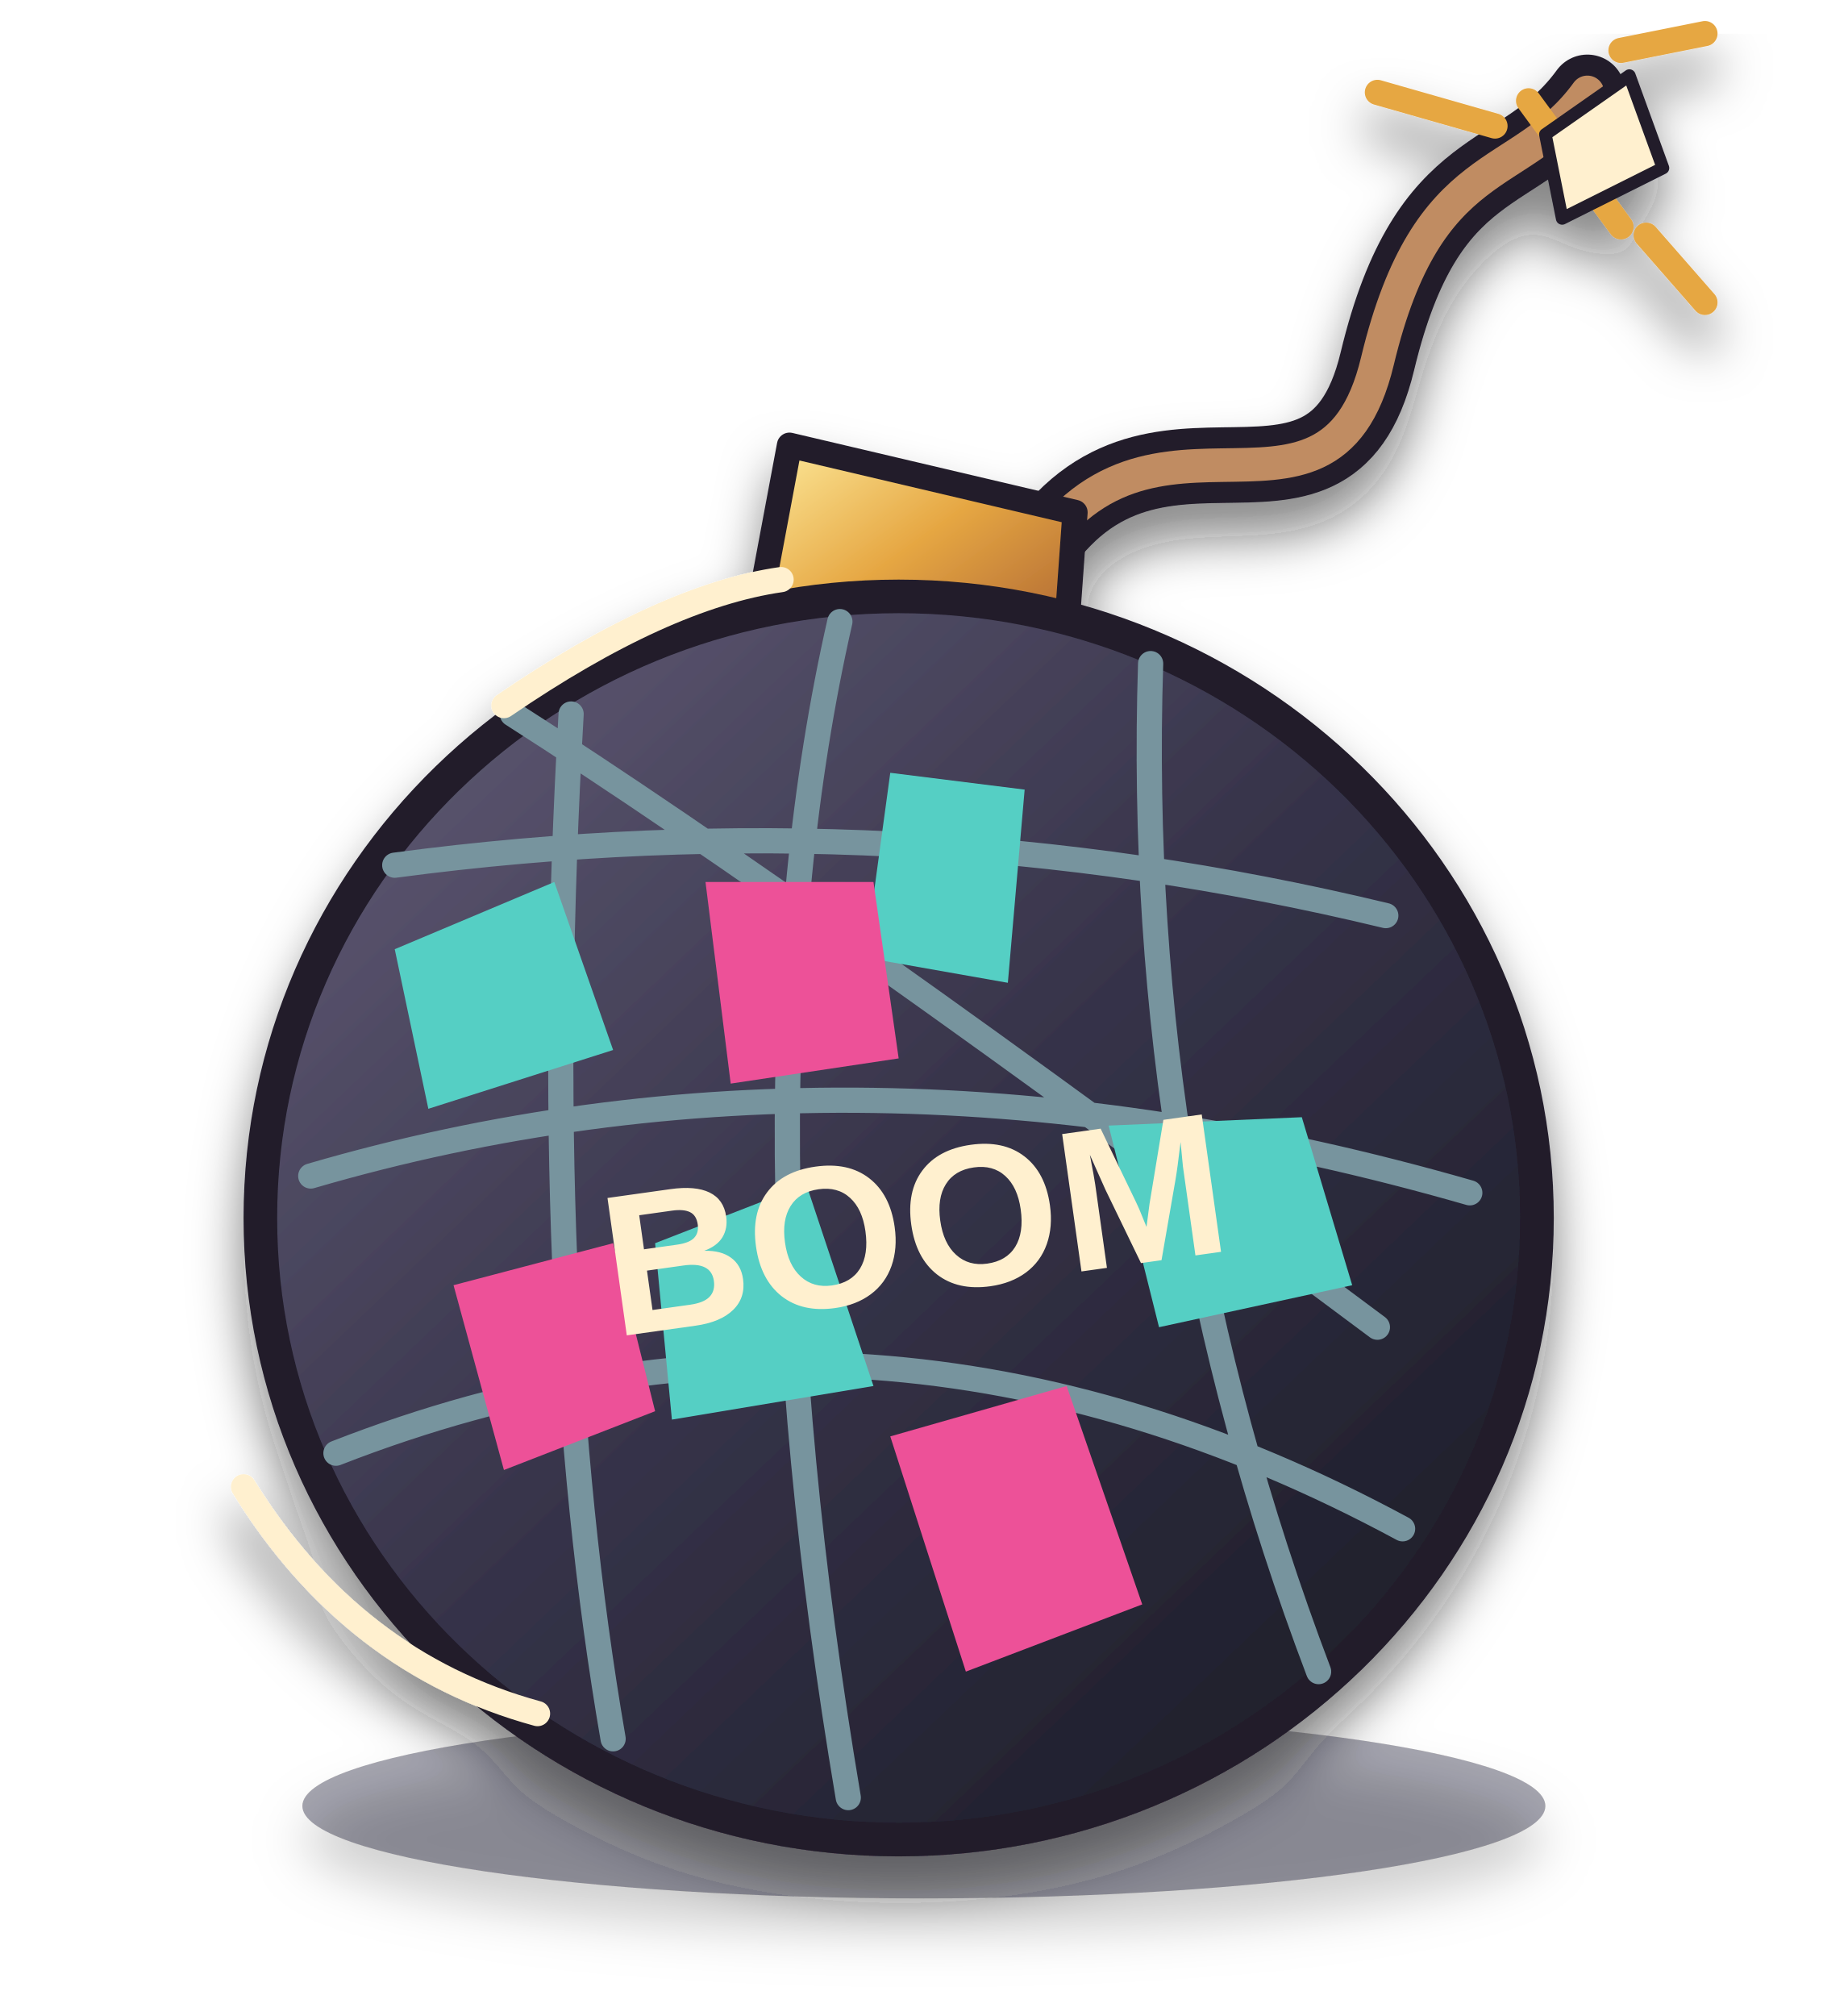
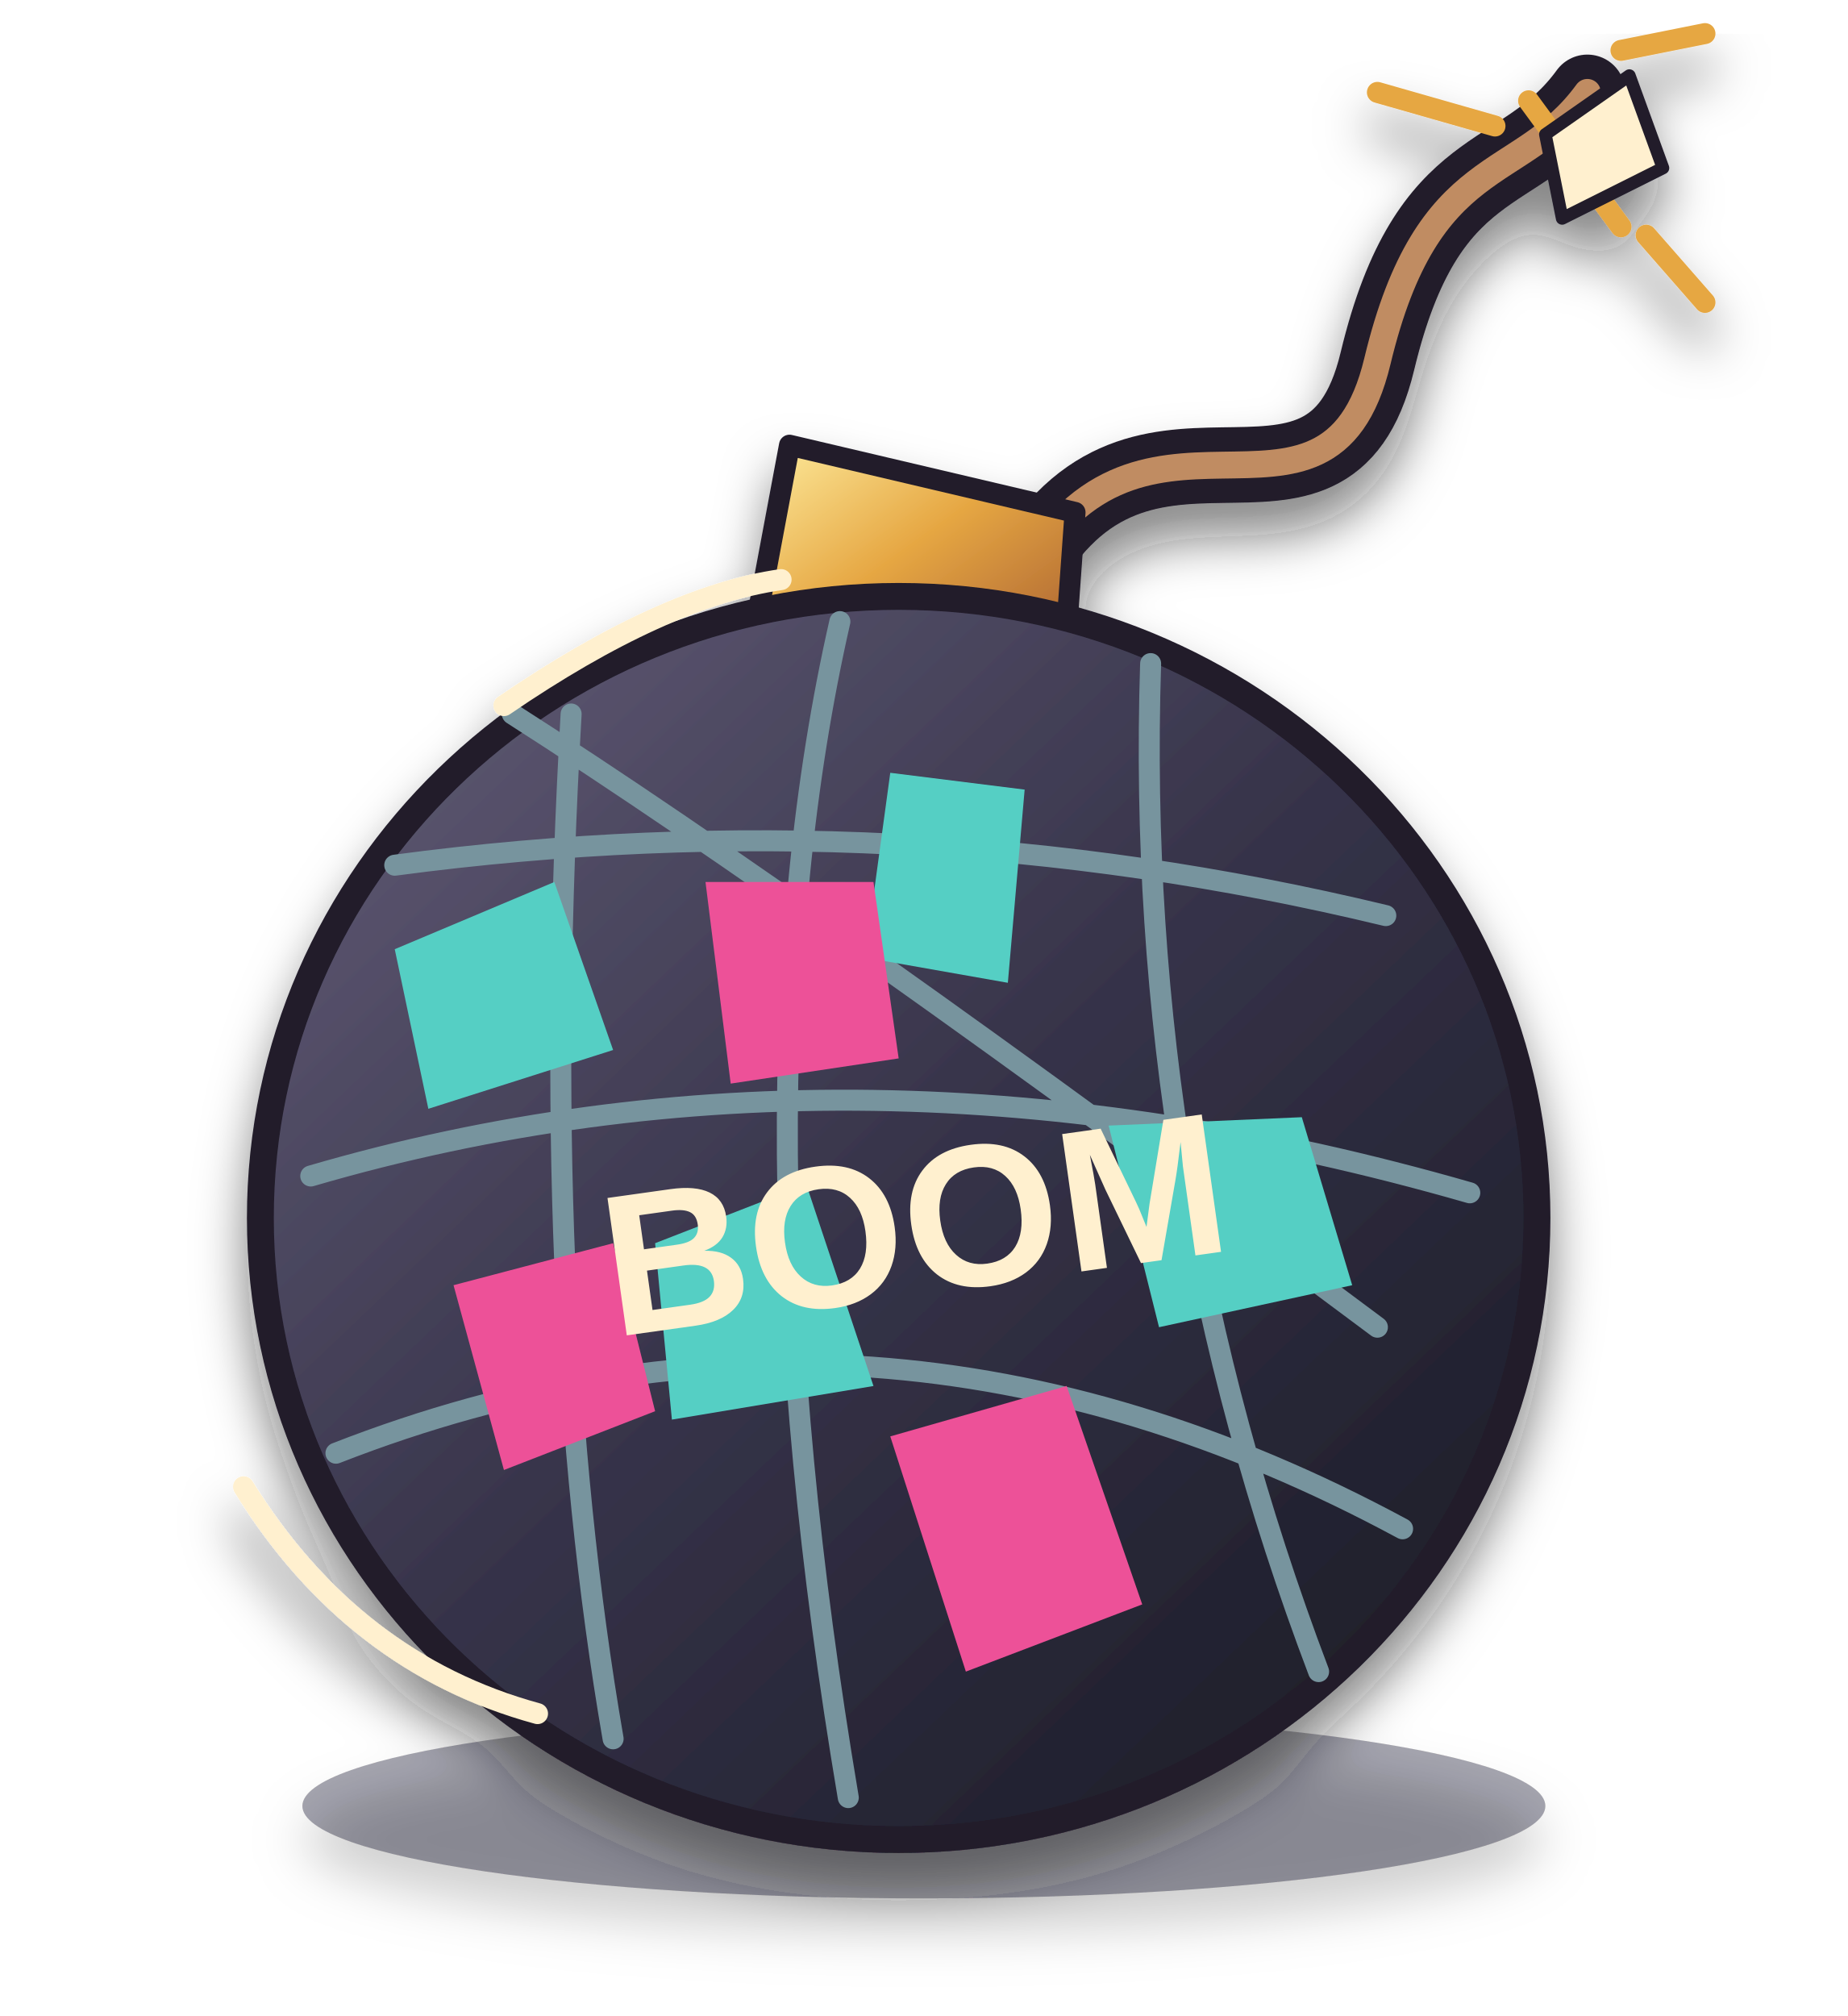
<svg xmlns="http://www.w3.org/2000/svg" viewBox="0 0 220 240" role="img" aria-labelledby="title">
  <defs>
    <linearGradient id="skin" x1="0" y1="0" x2=".85" y2="1">
-       <stop stop-color="#ffe0b8" />
-       <stop offset=".48" stop-color="#e5ac89" />
-       <stop offset="1" stop-color="#b76969" />
+       <stop stop-color="#efd0b4" />
+       <stop offset=".48" stop-color="#cd9c7c" />
+       <stop offset="1" stop-color="#945f52" />
    </linearGradient>
    <linearGradient id="paper" x1="0" y1="0" x2=".7" y2="1">
      <stop stop-color="#fff9dd" />
      <stop offset=".7" stop-color="#e5ca97" />
      <stop offset="1" stop-color="#af815a" />
    </linearGradient>
    <linearGradient id="gold" x1="0" y1="0" x2=".8" y2="1">
      <stop stop-color="#fff0a3" />
      <stop offset=".45" stop-color="#e6a743" />
      <stop offset="1" stop-color="#9d522d" />
    </linearGradient>
    <linearGradient id="teal" x1="0" y1="0" x2=".8" y2="1">
-       <stop stop-color="#90e5d1" />
-       <stop offset=".5" stop-color="#4bb5a8" />
+       <stop stop-color="#9abdaf" />
+       <stop offset=".5" stop-color="#568f85" />
      <stop offset="1" stop-color="#245c63" />
    </linearGradient>
    <linearGradient id="pink" x1="0" y1="0" x2=".8" y2="1">
-       <stop stop-color="#ff9dbb" />
-       <stop offset=".5" stop-color="#d64d86" />
+       <stop stop-color="#d7a4ae" />
+       <stop offset=".5" stop-color="#a95977" />
      <stop offset="1" stop-color="#71294f" />
    </linearGradient>
    <linearGradient id="cloth" x1="0" y1="0" x2="1" y2="1">
      <stop stop-color="#66607b" />
      <stop offset=".5" stop-color="#353248" />
      <stop offset="1" stop-color="#161820" />
    </linearGradient>
    <linearGradient id="bread" x1="0" y1="0" x2=".5" y2="1">
      <stop stop-color="#ffe1a1" />
      <stop offset=".55" stop-color="#ce985e" />
      <stop offset="1" stop-color="#985335" />
    </linearGradient>
    <linearGradient id="beer" x1="0" y1="0" x2="1" y2="1">
      <stop stop-color="#b2b757" />
      <stop offset=".4" stop-color="#526941" />
      <stop offset="1" stop-color="#172d2c" />
    </linearGradient>
    <linearGradient id="red" x1="0" y1="0" x2=".7" y2="1">
      <stop stop-color="#f18370" />
      <stop offset=".5" stop-color="#be4c4d" />
      <stop offset="1" stop-color="#71333d" />
    </linearGradient>
    <radialGradient id="glow">
      <stop stop-color="#efbd7a" stop-opacity=".35" />
      <stop offset="1" stop-color="#efbd7a" stop-opacity="0" />
    </radialGradient>
    <radialGradient id="neon">
      <stop stop-color="#f05ba5" stop-opacity=".6" />
      <stop offset="1" stop-color="#f05ba5" stop-opacity="0" />
    </radialGradient>
    <filter id="shadow" x="-30%" y="-25%" width="160%" height="160%">
      <feDropShadow dx="0" dy="4" stdDeviation="3" flood-color="#100f19" flood-opacity=".52" />
    </filter>
    <filter id="bloom" x="-60%" y="-60%" width="220%" height="220%">
      <feGaussianBlur stdDeviation="3" />
    </filter>
    <pattern id="inkgrain" width="19" height="23" patternUnits="userSpaceOnUse">
      <path d="M2 4l3 1m8 12 2-1m-6 8 2 1" stroke="#fff4d4" stroke-width=".6" opacity=".15" />
      <path d="m9 8 2-1m6 14 2-1" stroke="#201b2a" stroke-width=".7" opacity=".2" />
    </pattern>
  </defs>
  <g stroke-linecap="round" stroke-linejoin="round">
    <g filter="url(#shadow)">
      <ellipse cx="110" cy="215" rx="74" ry="11" fill="#100f19" stroke="none" stroke-width="0" opacity=".35" />
      <path d="M121 70C135 42 158 68 164 43S181 22 189 11" fill="none" stroke="#211c2a" stroke-width="9" />
-       <path d="M121 70C135 42 158 68 164 43S181 22 189 11" fill="none" stroke="#c08c62" stroke-width="4" />
-       <path d="M94 53L128 61L126 89L88 85Z" fill="url(#gold)" stroke="#211c2a" stroke-width="3" />
-       <ellipse cx="107" cy="145" rx="76" ry="74" fill="url(#cloth)" stroke="#211c2a" stroke-width="4" />
-       <path d="M37 140Q102 121 175 142M47 103Q107 95 165 109M61 85Q97 108 164 158M40 173Q104 148 167 182M100 74Q87 131 101 214M137 79Q135 141 157 199M68 85Q64 155 73 207" fill="none" stroke="#77949e" stroke-width="3" />
+       <path d="M121 70C135 42 158 68 164 43S181 22 189 11" fill="none" stroke="#c08c62" stroke-width="3.2" />
+       <path d="M94 53L128 61L126 89L88 85Z" fill="url(#gold)" stroke="#211c2a" stroke-width="2.5" />
+       <ellipse cx="107" cy="145" rx="76" ry="74" fill="url(#cloth)" stroke="#211c2a" stroke-width="3.2" />
+       <path d="M37 140Q102 121 175 142M47 103Q107 95 165 109M61 85Q97 108 164 158M40 173Q104 148 167 182M100 74Q87 131 101 214M137 79Q135 141 157 199M68 85Q64 155 73 207" fill="none" stroke="#77949e" stroke-width="2.5" />
      <path d="M47 113L66 105L73 125L51 132ZM106 92L122 94L120 117L103 114ZM132 134L155 133L161 153L138 158ZM78 148L96 141L104 165L80 169Z" fill="#55cfc4" stroke="none" stroke-width="0" />
      <path d="M54 153L73 148L78 168L60 175ZM106 171L127 165L136 191L115 199ZM84 105L104 105L107 126L87 129Z" fill="#ed5198" stroke="none" stroke-width="0" />
-       <path d="M29 177q13 21 35 27M60 84q19-13 33-15" fill="none" stroke="#fff0cf" stroke-width="3" />
-       <path d="M182 12l11 15m-15-12-14-4m29-5 10-2m-7 24 7 8" fill="none" stroke="#e6a743" stroke-width="3" />
+       <path d="M29 177q13 21 35 27M60 84q19-13 33-15" fill="none" stroke="#fff0cf" stroke-width="2.5" />
+       <path d="M182 12l11 15m-15-12-14-4m29-5 10-2m-7 24 7 8" fill="none" stroke="#e6a743" stroke-width="2.5" />
      <path d="M184 16l10-7 4 11-12 6Z" fill="#fff0cf" stroke="#211c2a" stroke-width="1.5" />
      <text x="110" y="154" font-family="Arial,sans-serif" font-size="24" font-weight="900" text-anchor="middle" fill="#fff0cf" transform="rotate(-8 110 154)">BOOM</text>
    </g>
  </g>
</svg>
